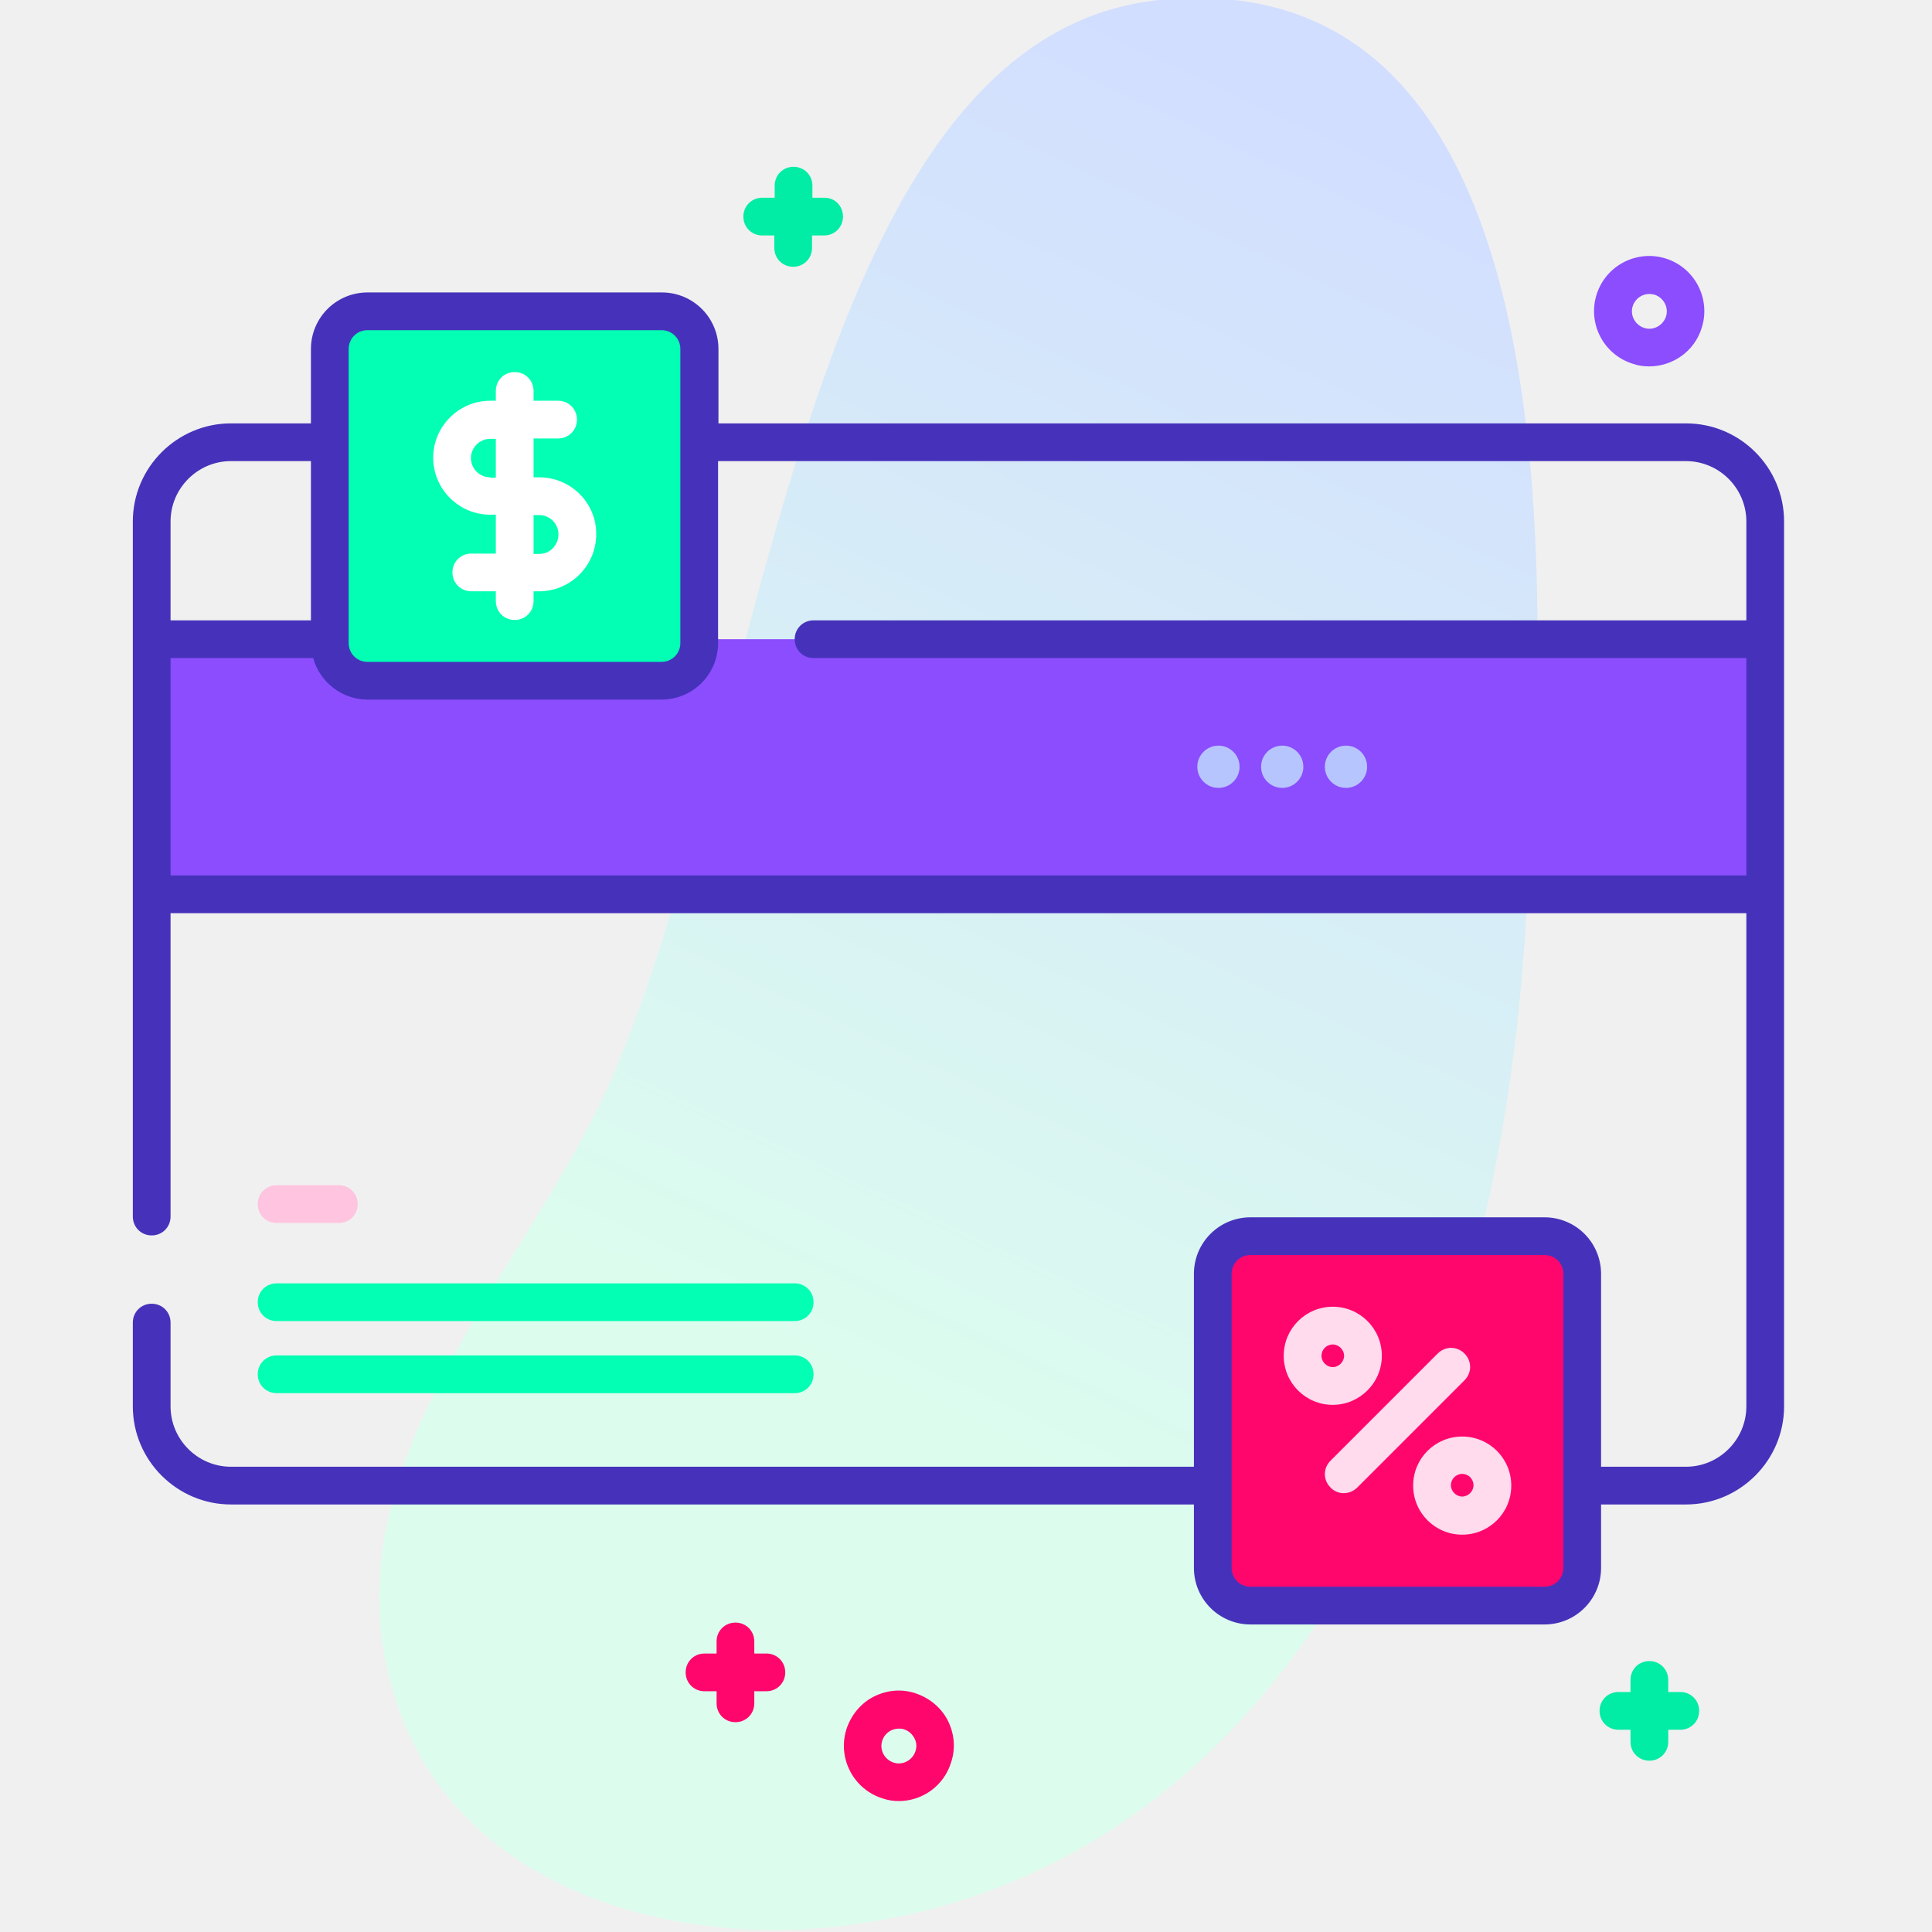
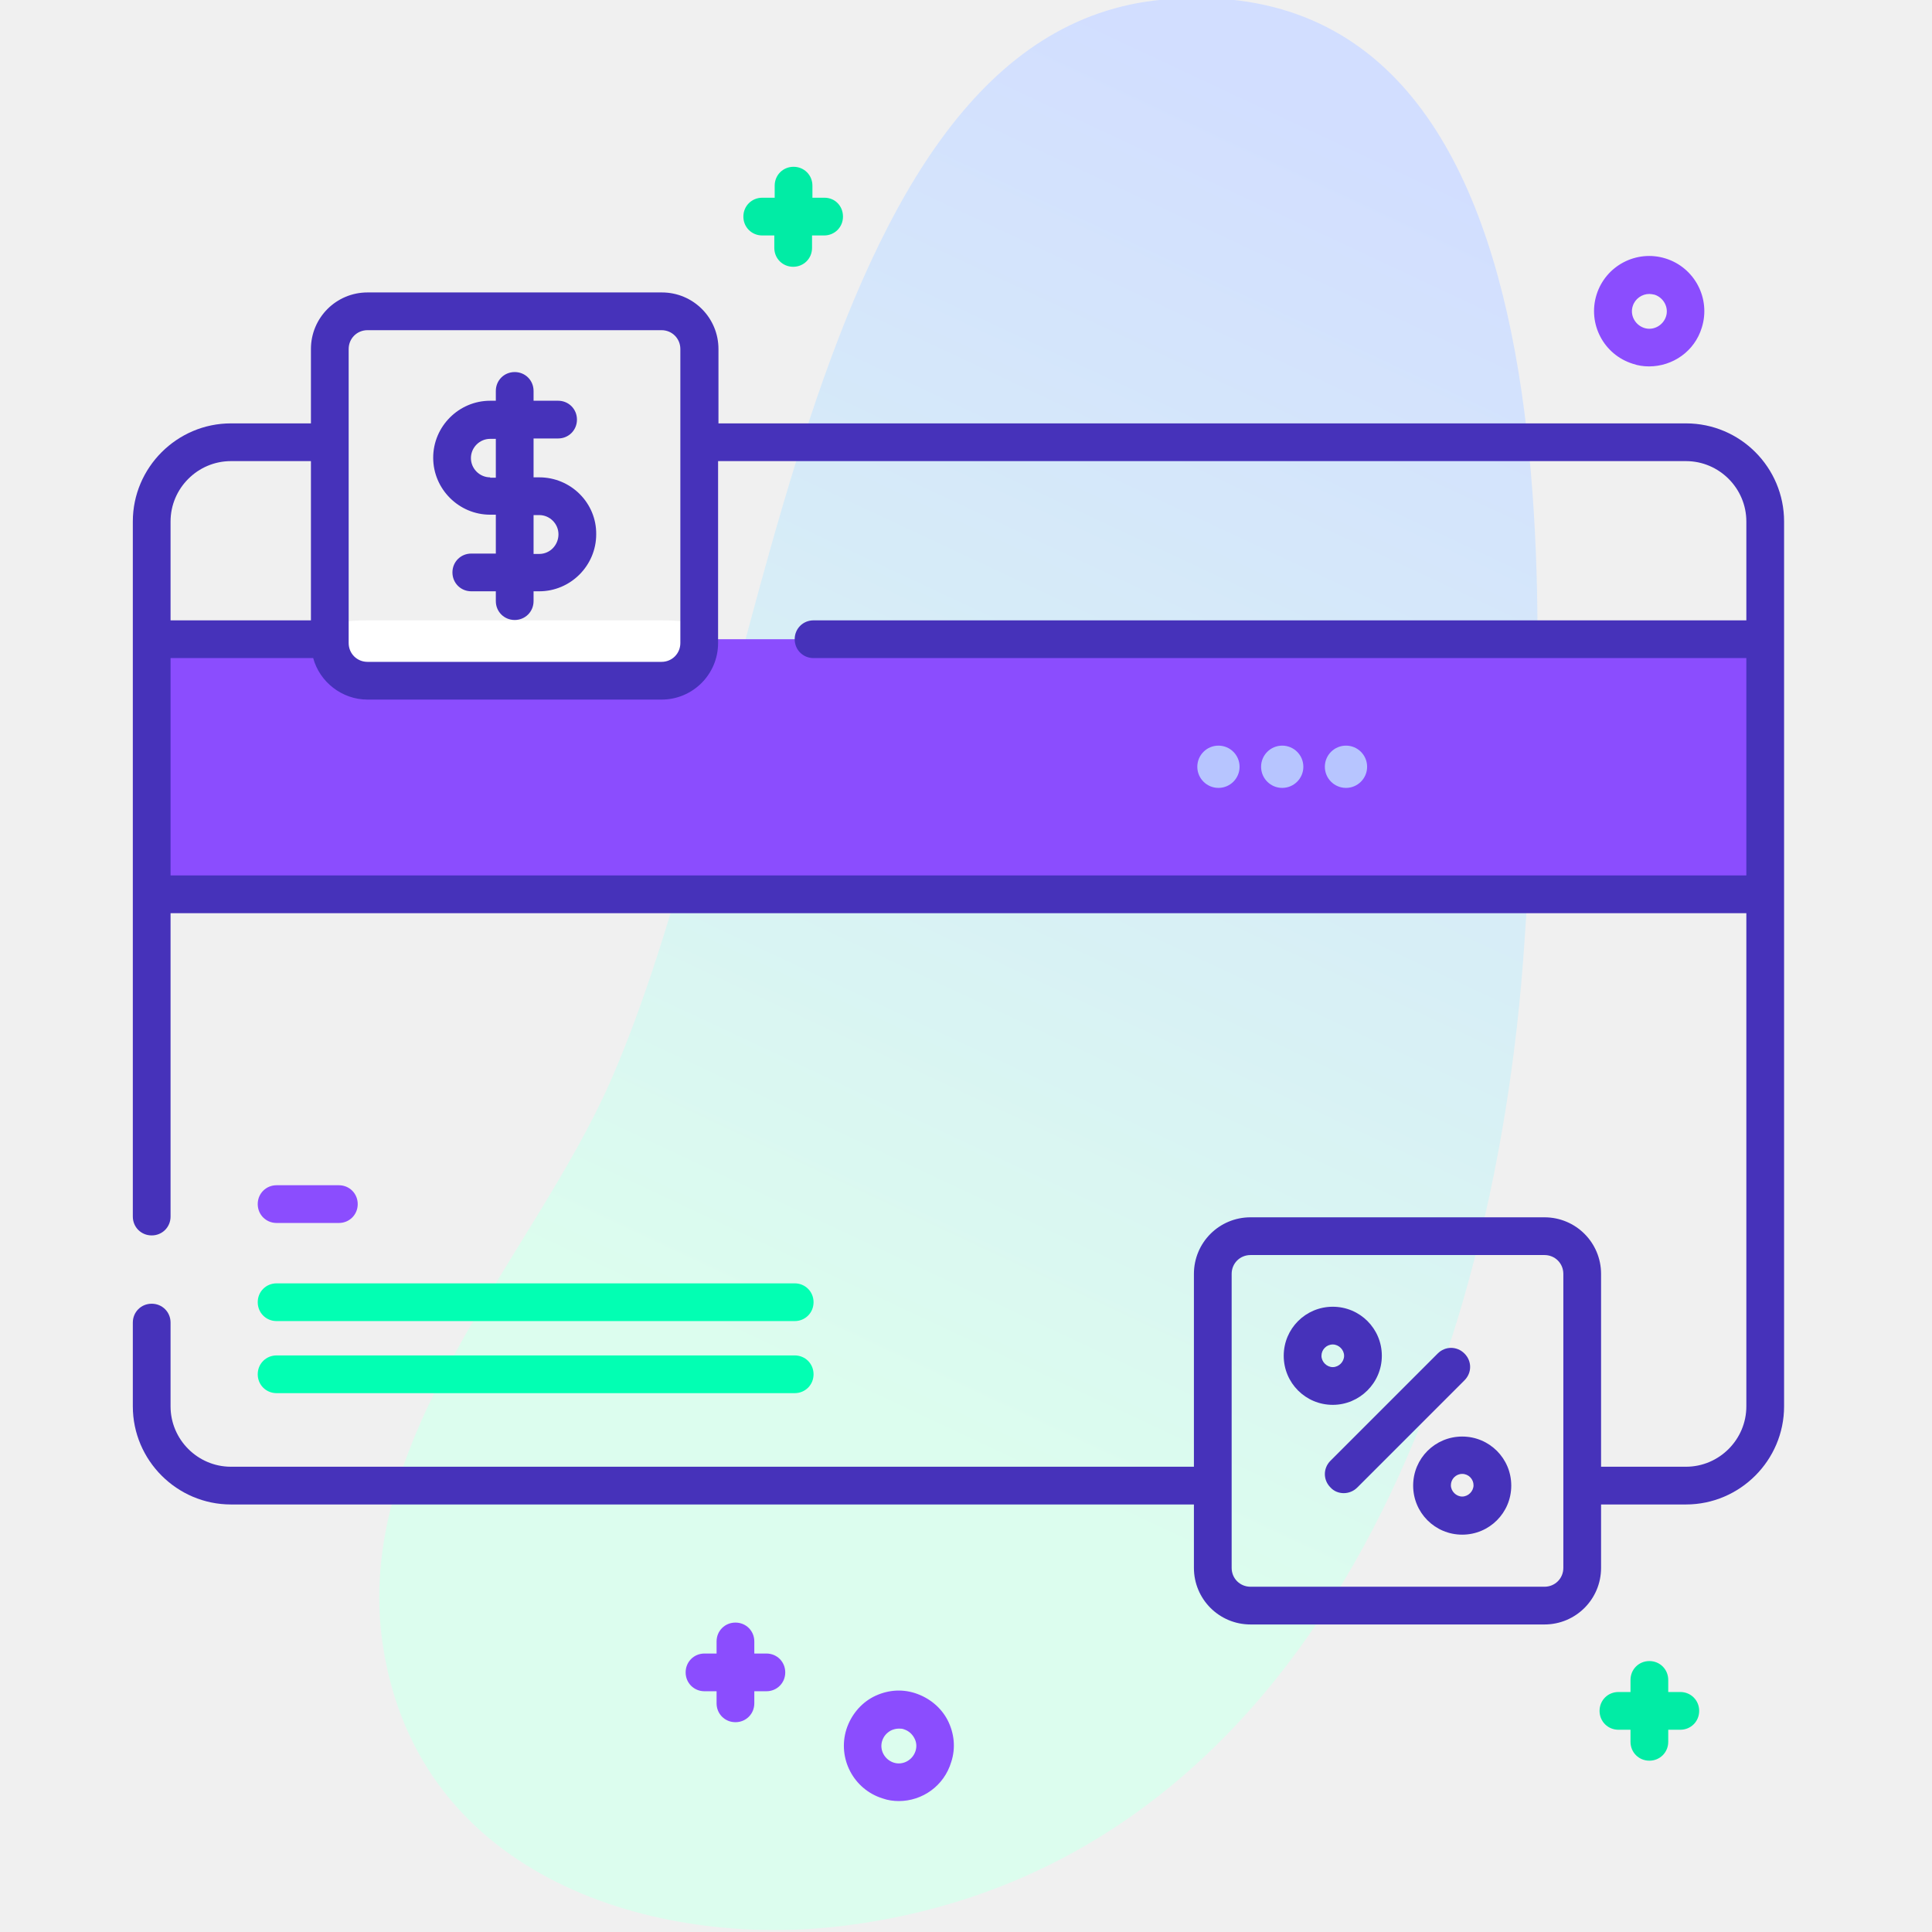
<svg xmlns="http://www.w3.org/2000/svg" version="1.1" id="Capa_1" x="0px" y="0px" viewBox="0 0 512 512" style="enable-background:new 0 0 512 512;" xml:space="preserve">
  <style type="text/css">
	.st0{fill:url(#SVGID_1_);}
	.st1{fill:#8B4DFE;}
- 	.st2{fill:#02FFB3;}
- 	.st3{fill:#FF066C;}
- 	.st4{fill:#FFC4DF;}
- 	.st5{fill:#B7C5FF;}
- 	.st6{fill:#FFFFFF;}
- 	.st7{fill:#4632BA;}
- 	.st8{fill:#FFDBED;}
- 	.st9{fill:#01ECA5;}
+ 	.st2{fill:#FFFFFF;}
+ 	.st3{fill:#02FFB3;}
+ 	.st4{fill:#B7C5FF;}
+ 	.st5{fill:#4632BA;}
+ 	.st6{fill:#01ECA5;}
</style>
-   <linearGradient id="SVGID_1_" gradientUnits="userSpaceOnUse" x1="394.849" y1="482.642" x2="232.153" y2="135.324" gradientTransform="matrix(1 0 0 -1 0 512)">
+   <linearGradient id="SVGID_1_" gradientUnits="userSpaceOnUse" x1="394.843" y1="21.355" x2="232.147" y2="368.674" gradientTransform="matrix(1 0 0 1 0 8)">
    <stop offset="4.978142e-02" style="stop-color:#D2DEFF" />
    <stop offset="0.998" style="stop-color:#DCFDEE" />
  </linearGradient>
  <path class="st0" d="M308.2-0.1c-95.8,8.7-105.1,192.4-146.4,286.6c-20.5,46.7-68.8,94.8-60.3,149.8c9.6,62,72.9,80.1,121.7,74.1  C343.9,495.7,396.1,369.3,404,249.6C408.9,175.8,424.3-10.6,308.2-0.1L308.2-0.1z" />
-   <path class="st1" d="M40.2,169.4h427.6V237H40.2L40.2,169.4z" />
-   <path class="st2" d="M175.4,180.5H97.4c-5.5,0-10-4.5-10-10V92.5c0-5.5,4.5-10,10-10h77.9c5.5,0,10,4.5,10,10v77.9  C185.4,176,180.9,180.5,175.4,180.5z" />
-   <path class="st3" d="M409.3,425.5h-77.9c-5.5,0-10-4.5-10-10v-77.9c0-5.5,4.5-10,10-10h77.9c5.5,0,10,4.5,10,10v77.9  C419.3,421,414.8,425.5,409.3,425.5z" />
-   <path class="st4" d="M89.8,324.1H73.3c-2.8,0-5-2.2-5-5s2.2-5,5-5h16.5c2.8,0,5,2.2,5,5S92.6,324.1,89.8,324.1z" />
-   <path class="st2" d="M210.6,350.1H73.3c-2.8,0-5-2.2-5-5s2.2-5,5-5h137.3c2.8,0,5,2.2,5,5S213.4,350.1,210.6,350.1z" />
-   <path class="st2" d="M210.6,369.2H73.3c-2.8,0-5-2.2-5-5s2.2-5,5-5h137.3c2.8,0,5,2.2,5,5S213.4,369.2,210.6,369.2z" />
-   <circle class="st5" cx="322.9" cy="203.2" r="5.6" />
-   <circle class="st5" cx="339.8" cy="203.2" r="5.6" />
-   <circle class="st5" cx="356.7" cy="203.2" r="5.6" />
-   <path class="st6" d="M142.9,126.5h-1.5v-10.3h6.5c2.8,0,5-2.2,5-5s-2.2-5-5-5h-6.5v-2.6c0-2.8-2.2-5-5-5s-5,2.2-5,5v2.6h-1.5  c-8.3,0-15.1,6.8-15.1,15.1c0,8.3,6.8,15.1,15.1,15.1h1.5v10.3h-6.5c-2.8,0-5,2.2-5,5s2.2,5,5,5h6.5v2.6c0,2.8,2.2,5,5,5s5-2.2,5-5  v-2.6h1.5c8.3,0,15.1-6.8,15.1-15.1C158.1,133.3,151.3,126.5,142.9,126.5z M129.9,126.5c-2.8,0-5.1-2.3-5.1-5.1s2.3-5.1,5.1-5.1h1.5  v10.3H129.9z M142.9,146.8h-1.5v-10.3h1.5c2.8,0,5.1,2.3,5.1,5.1S145.8,146.8,142.9,146.8z" />
-   <path class="st7" d="M446.8,112.2H190.4V92.5c0-8.3-6.7-15-15-15H97.4c-8.3,0-15,6.7-15,15v19.7H61.2c-14.3,0-26,11.7-26,26v184.2  c0,2.8,2.2,5,5,5s5-2.2,5-5V242h417.6v130.7c0,8.8-7.2,16-16,16h-22.5v-51.1c0-8.3-6.7-15-15-15h-77.9c-8.3,0-15,6.7-15,15v51.1  H61.2c-8.8,0-16-7.2-16-16v-22.2c0-2.8-2.2-5-5-5s-5,2.2-5,5v22.2c0,14.3,11.7,26,26,26h255.2v16.8c0,8.3,6.7,15,15,15h77.9  c8.3,0,15-6.7,15-15v-16.8h22.5c14.3,0,26-11.7,26-26V138.2C472.8,123.9,461.2,112.2,446.8,112.2L446.8,112.2z M414.3,415.5  c0,2.8-2.2,5-5,5h-77.9c-2.8,0-5-2.2-5-5v-77.9c0-2.8,2.2-5,5-5h77.9c2.8,0,5,2.2,5,5V415.5z M92.4,92.5c0-2.8,2.2-5,5-5h77.9  c2.8,0,5,2.2,5,5v77.9c0,2.8-2.2,5-5,5H97.4c-2.8,0-5-2.2-5-5V92.5z M61.2,122.2h21.2v42.2H45.2v-26.2  C45.2,129.4,52.4,122.2,61.2,122.2z M45.2,232v-57.6H83c1.7,6.3,7.6,11,14.4,11h77.9c8.3,0,15-6.7,15-15v-48.2h256.5  c8.8,0,16,7.2,16,16v26.2H215.6c-2.8,0-5,2.2-5,5s2.2,5,5,5h247.2V232H45.2z" />
-   <path class="st8" d="M353.2,372.3c-7.2,0-13-5.8-13-13s5.8-13,13-13s13,5.8,13,13S360.3,372.3,353.2,372.3z M353.2,356.3  c-1.7,0-3,1.4-3,3s1.4,3,3,3s3-1.4,3-3S354.8,356.3,353.2,356.3z" />
-   <path class="st8" d="M387.5,406.7c-7.2,0-13-5.8-13-13s5.8-13,13-13s13,5.8,13,13S394.7,406.7,387.5,406.7z M387.5,390.6  c-1.7,0-3,1.4-3,3s1.4,3,3,3s3-1.4,3-3S389.2,390.6,387.5,390.6z" />
-   <path class="st8" d="M356.1,395.7c-1.3,0-2.6-0.5-3.5-1.5c-2-2-2-5.1,0-7.1l28.4-28.4c2-2,5.1-2,7.1,0c2,2,2,5.1,0,7.1l-28.4,28.4  C358.7,395.2,357.4,395.7,356.1,395.7z" />
-   <path class="st9" d="M218.5,52.4h-3.2v-3.2c0-2.8-2.2-5-5-5s-5,2.2-5,5v3.2H202c-2.8,0-5,2.2-5,5s2.2,5,5,5h3.2v3.3c0,2.8,2.2,5,5,5  s5-2.2,5-5v-3.3h3.2c2.8,0,5-2.2,5-5S221.3,52.4,218.5,52.4z" />
-   <path class="st9" d="M445.3,448.4h-3.2v-3.2c0-2.8-2.2-5-5-5s-5,2.2-5,5v3.2h-3.2c-2.8,0-5,2.2-5,5s2.2,5,5,5h3.2v3.2  c0,2.8,2.2,5,5,5s5-2.2,5-5v-3.2h3.2c2.8,0,5-2.2,5-5S448.1,448.4,445.3,448.4z" />
-   <path class="st3" d="M203.1,438.2h-3.2v-3.2c0-2.8-2.2-5-5-5s-5,2.2-5,5v3.2h-3.2c-2.8,0-5,2.2-5,5s2.2,5,5,5h3.2v3.2  c0,2.8,2.2,5,5,5s5-2.2,5-5v-3.2h3.2c2.8,0,5-2.2,5-5S205.9,438.2,203.1,438.2z" />
-   <path class="st3" d="M238.2,477.3c-1.4,0-2.9-0.2-4.3-0.7c-7.7-2.4-12-10.6-9.6-18.3c1.2-3.7,3.7-6.8,7.1-8.6  c3.5-1.8,7.4-2.2,11.1-1c3.7,1.2,6.8,3.7,8.6,7.1c1.8,3.5,2.2,7.4,1,11.1C250.2,473.3,244.4,477.3,238.2,477.3L238.2,477.3z   M238.2,458.1c-0.7,0-1.5,0.2-2.1,0.5c-1.1,0.6-1.9,1.5-2.3,2.7c-0.8,2.4,0.6,5,3,5.8c2.4,0.8,5-0.6,5.8-3c0.4-1.2,0.3-2.4-0.3-3.5  s-1.5-1.9-2.7-2.3C239.1,458.1,238.7,458.1,238.2,458.1L238.2,458.1z" />
-   <path class="st1" d="M437,97.1c-1.4,0-2.9-0.2-4.3-0.7c-7.7-2.4-12-10.6-9.6-18.3c2.4-7.7,10.6-12,18.3-9.6  c7.7,2.4,12,10.6,9.6,18.3C449.1,93.1,443.3,97.1,437,97.1z M437.1,77.9c-2,0-3.8,1.3-4.4,3.2c-0.8,2.4,0.6,5,3,5.8  c2.4,0.8,5-0.6,5.8-3c0.8-2.4-0.6-5-3-5.8C438,78,437.5,77.9,437.1,77.9L437.1,77.9z M446.2,85.4L446.2,85.4L446.2,85.4z" />
+   <path class="st1" d="M40.2,169.4h427.6V237H40.2V169.4z" />
+   <path class="st2" d="M175.4,180.5h-78c-5.5,0-10-0.7-10-1.6V166c0-0.9,4.5-1.6,10-1.6h77.9c5.5,0,10,0.7,10,1.6v12.8  C185.4,179.8,180.9,180.5,175.4,180.5z" />
+   <path class="st1" d="M89.8,324.1H73.3c-2.8,0-5-2.2-5-5s2.2-5,5-5h16.5c2.8,0,5,2.2,5,5S92.6,324.1,89.8,324.1z" />
+   <path class="st3" d="M210.6,350.1H73.3c-2.8,0-5-2.2-5-5s2.2-5,5-5h137.3c2.8,0,5,2.2,5,5S213.4,350.1,210.6,350.1z" />
+   <path class="st3" d="M210.6,369.2H73.3c-2.8,0-5-2.2-5-5s2.2-5,5-5h137.3c2.8,0,5,2.2,5,5S213.4,369.2,210.6,369.2z" />
+   <circle class="st4" cx="322.9" cy="203.2" r="5.6" />
+   <circle class="st4" cx="339.8" cy="203.2" r="5.6" />
+   <circle class="st4" cx="356.7" cy="203.2" r="5.6" />
+   <path class="st5" d="M142.9,126.5h-1.5v-10.3h6.5c2.8,0,5-2.2,5-5s-2.2-5-5-5h-6.5v-2.6c0-2.8-2.2-5-5-5s-5,2.2-5,5v2.6h-1.5  c-8.3,0-15.1,6.8-15.1,15.1s6.8,15.1,15.1,15.1h1.5v10.3h-6.5c-2.8,0-5,2.2-5,5s2.2,5,5,5h6.5v2.6c0,2.8,2.2,5,5,5s5-2.2,5-5v-2.6  h1.5c8.3,0,15.1-6.8,15.1-15.1C158.1,133.3,151.3,126.5,142.9,126.5z M129.9,126.5c-2.8,0-5.1-2.3-5.1-5.1s2.3-5.1,5.1-5.1h1.5v10.3  h-1.5V126.5z M142.9,146.8h-1.5v-10.3h1.5c2.8,0,5.1,2.3,5.1,5.1S145.8,146.8,142.9,146.8z" />
+   <path class="st5" d="M446.8,112.2H190.4V92.5c0-8.3-6.7-15-15-15h-78c-8.3,0-15,6.7-15,15v19.7H61.2c-14.3,0-26,11.7-26,26v184.2  c0,2.8,2.2,5,5,5s5-2.2,5-5V242h417.6v130.7c0,8.8-7.2,16-16,16h-22.5v-51.1c0-8.3-6.7-15-15-15h-77.9c-8.3,0-15,6.7-15,15v51.1  H61.2c-8.8,0-16-7.2-16-16v-22.2c0-2.8-2.2-5-5-5s-5,2.2-5,5v22.2c0,14.3,11.7,26,26,26h255.2v16.8c0,8.3,6.7,15,15,15h77.9  c8.3,0,15-6.7,15-15v-16.8h22.5c14.3,0,26-11.7,26-26V138.2C472.8,123.9,461.2,112.2,446.8,112.2L446.8,112.2z M414.3,415.5  c0,2.8-2.2,5-5,5h-77.9c-2.8,0-5-2.2-5-5v-77.9c0-2.8,2.2-5,5-5h77.9c2.8,0,5,2.2,5,5V415.5z M92.4,92.5c0-2.8,2.2-5,5-5h77.9  c2.8,0,5,2.2,5,5v77.9c0,2.8-2.2,5-5,5H97.4c-2.8,0-5-2.2-5-5V92.5z M61.2,122.2h21.2v42.2H45.2v-26.2  C45.2,129.4,52.4,122.2,61.2,122.2z M45.2,232v-57.6H83c1.7,6.3,7.6,11,14.4,11h77.9c8.3,0,15-6.7,15-15v-48.2h256.5  c8.8,0,16,7.2,16,16v26.2H215.6c-2.8,0-5,2.2-5,5s2.2,5,5,5h247.2V232H45.2z" />
+   <path class="st5" d="M353.2,372.3c-7.2,0-13-5.8-13-13s5.8-13,13-13s13,5.8,13,13S360.3,372.3,353.2,372.3z M353.2,356.3  c-1.7,0-3,1.4-3,3s1.4,3,3,3s3-1.4,3-3S354.8,356.3,353.2,356.3z" />
+   <path class="st5" d="M387.5,406.7c-7.2,0-13-5.8-13-13s5.8-13,13-13s13,5.8,13,13S394.7,406.7,387.5,406.7z M387.5,390.6  c-1.7,0-3,1.4-3,3s1.4,3,3,3s3-1.4,3-3S389.2,390.6,387.5,390.6z" />
+   <path class="st5" d="M356.1,395.7c-1.3,0-2.6-0.5-3.5-1.5c-2-2-2-5.1,0-7.1l28.4-28.4c2-2,5.1-2,7.1,0s2,5.1,0,7.1l-28.4,28.4  C358.7,395.2,357.4,395.7,356.1,395.7z" />
+   <path class="st6" d="M218.5,52.4h-3.2v-3.2c0-2.8-2.2-5-5-5s-5,2.2-5,5v3.2H202c-2.8,0-5,2.2-5,5s2.2,5,5,5h3.2v3.3c0,2.8,2.2,5,5,5  s5-2.2,5-5v-3.3h3.2c2.8,0,5-2.2,5-5S221.3,52.4,218.5,52.4z" />
+   <path class="st6" d="M445.3,448.4h-3.2v-3.2c0-2.8-2.2-5-5-5s-5,2.2-5,5v3.2h-3.2c-2.8,0-5,2.2-5,5s2.2,5,5,5h3.2v3.2  c0,2.8,2.2,5,5,5s5-2.2,5-5v-3.2h3.2c2.8,0,5-2.2,5-5S448.1,448.4,445.3,448.4z" />
+   <path class="st1" d="M203.1,438.2h-3.2V435c0-2.8-2.2-5-5-5s-5,2.2-5,5v3.2h-3.2c-2.8,0-5,2.2-5,5s2.2,5,5,5h3.2v3.2  c0,2.8,2.2,5,5,5s5-2.2,5-5v-3.2h3.2c2.8,0,5-2.2,5-5S205.9,438.2,203.1,438.2z" />
+   <path class="st1" d="M238.2,477.3c-1.4,0-2.9-0.2-4.3-0.7c-7.7-2.4-12-10.6-9.6-18.3c1.2-3.7,3.7-6.8,7.1-8.6  c3.5-1.8,7.4-2.2,11.1-1c3.7,1.2,6.8,3.7,8.6,7.1c1.8,3.5,2.2,7.4,1,11.1C250.2,473.3,244.4,477.3,238.2,477.3L238.2,477.3z   M238.2,458.1c-0.7,0-1.5,0.2-2.1,0.5c-1.1,0.6-1.9,1.5-2.3,2.7c-0.8,2.4,0.6,5,3,5.8s5-0.6,5.8-3c0.4-1.2,0.3-2.4-0.3-3.5  s-1.5-1.9-2.7-2.3C239.1,458.1,238.7,458.1,238.2,458.1L238.2,458.1z" />
+   <path class="st1" d="M437,97.1c-1.4,0-2.9-0.2-4.3-0.7c-7.7-2.4-12-10.6-9.6-18.3s10.6-12,18.3-9.6c7.7,2.4,12,10.6,9.6,18.3  C449.1,93.1,443.3,97.1,437,97.1z M437.1,77.9c-2,0-3.8,1.3-4.4,3.2c-0.8,2.4,0.6,5,3,5.8s5-0.6,5.8-3s-0.6-5-3-5.8  C438,78,437.5,77.9,437.1,77.9L437.1,77.9z M446.2,85.4L446.2,85.4L446.2,85.4z" />
</svg>
